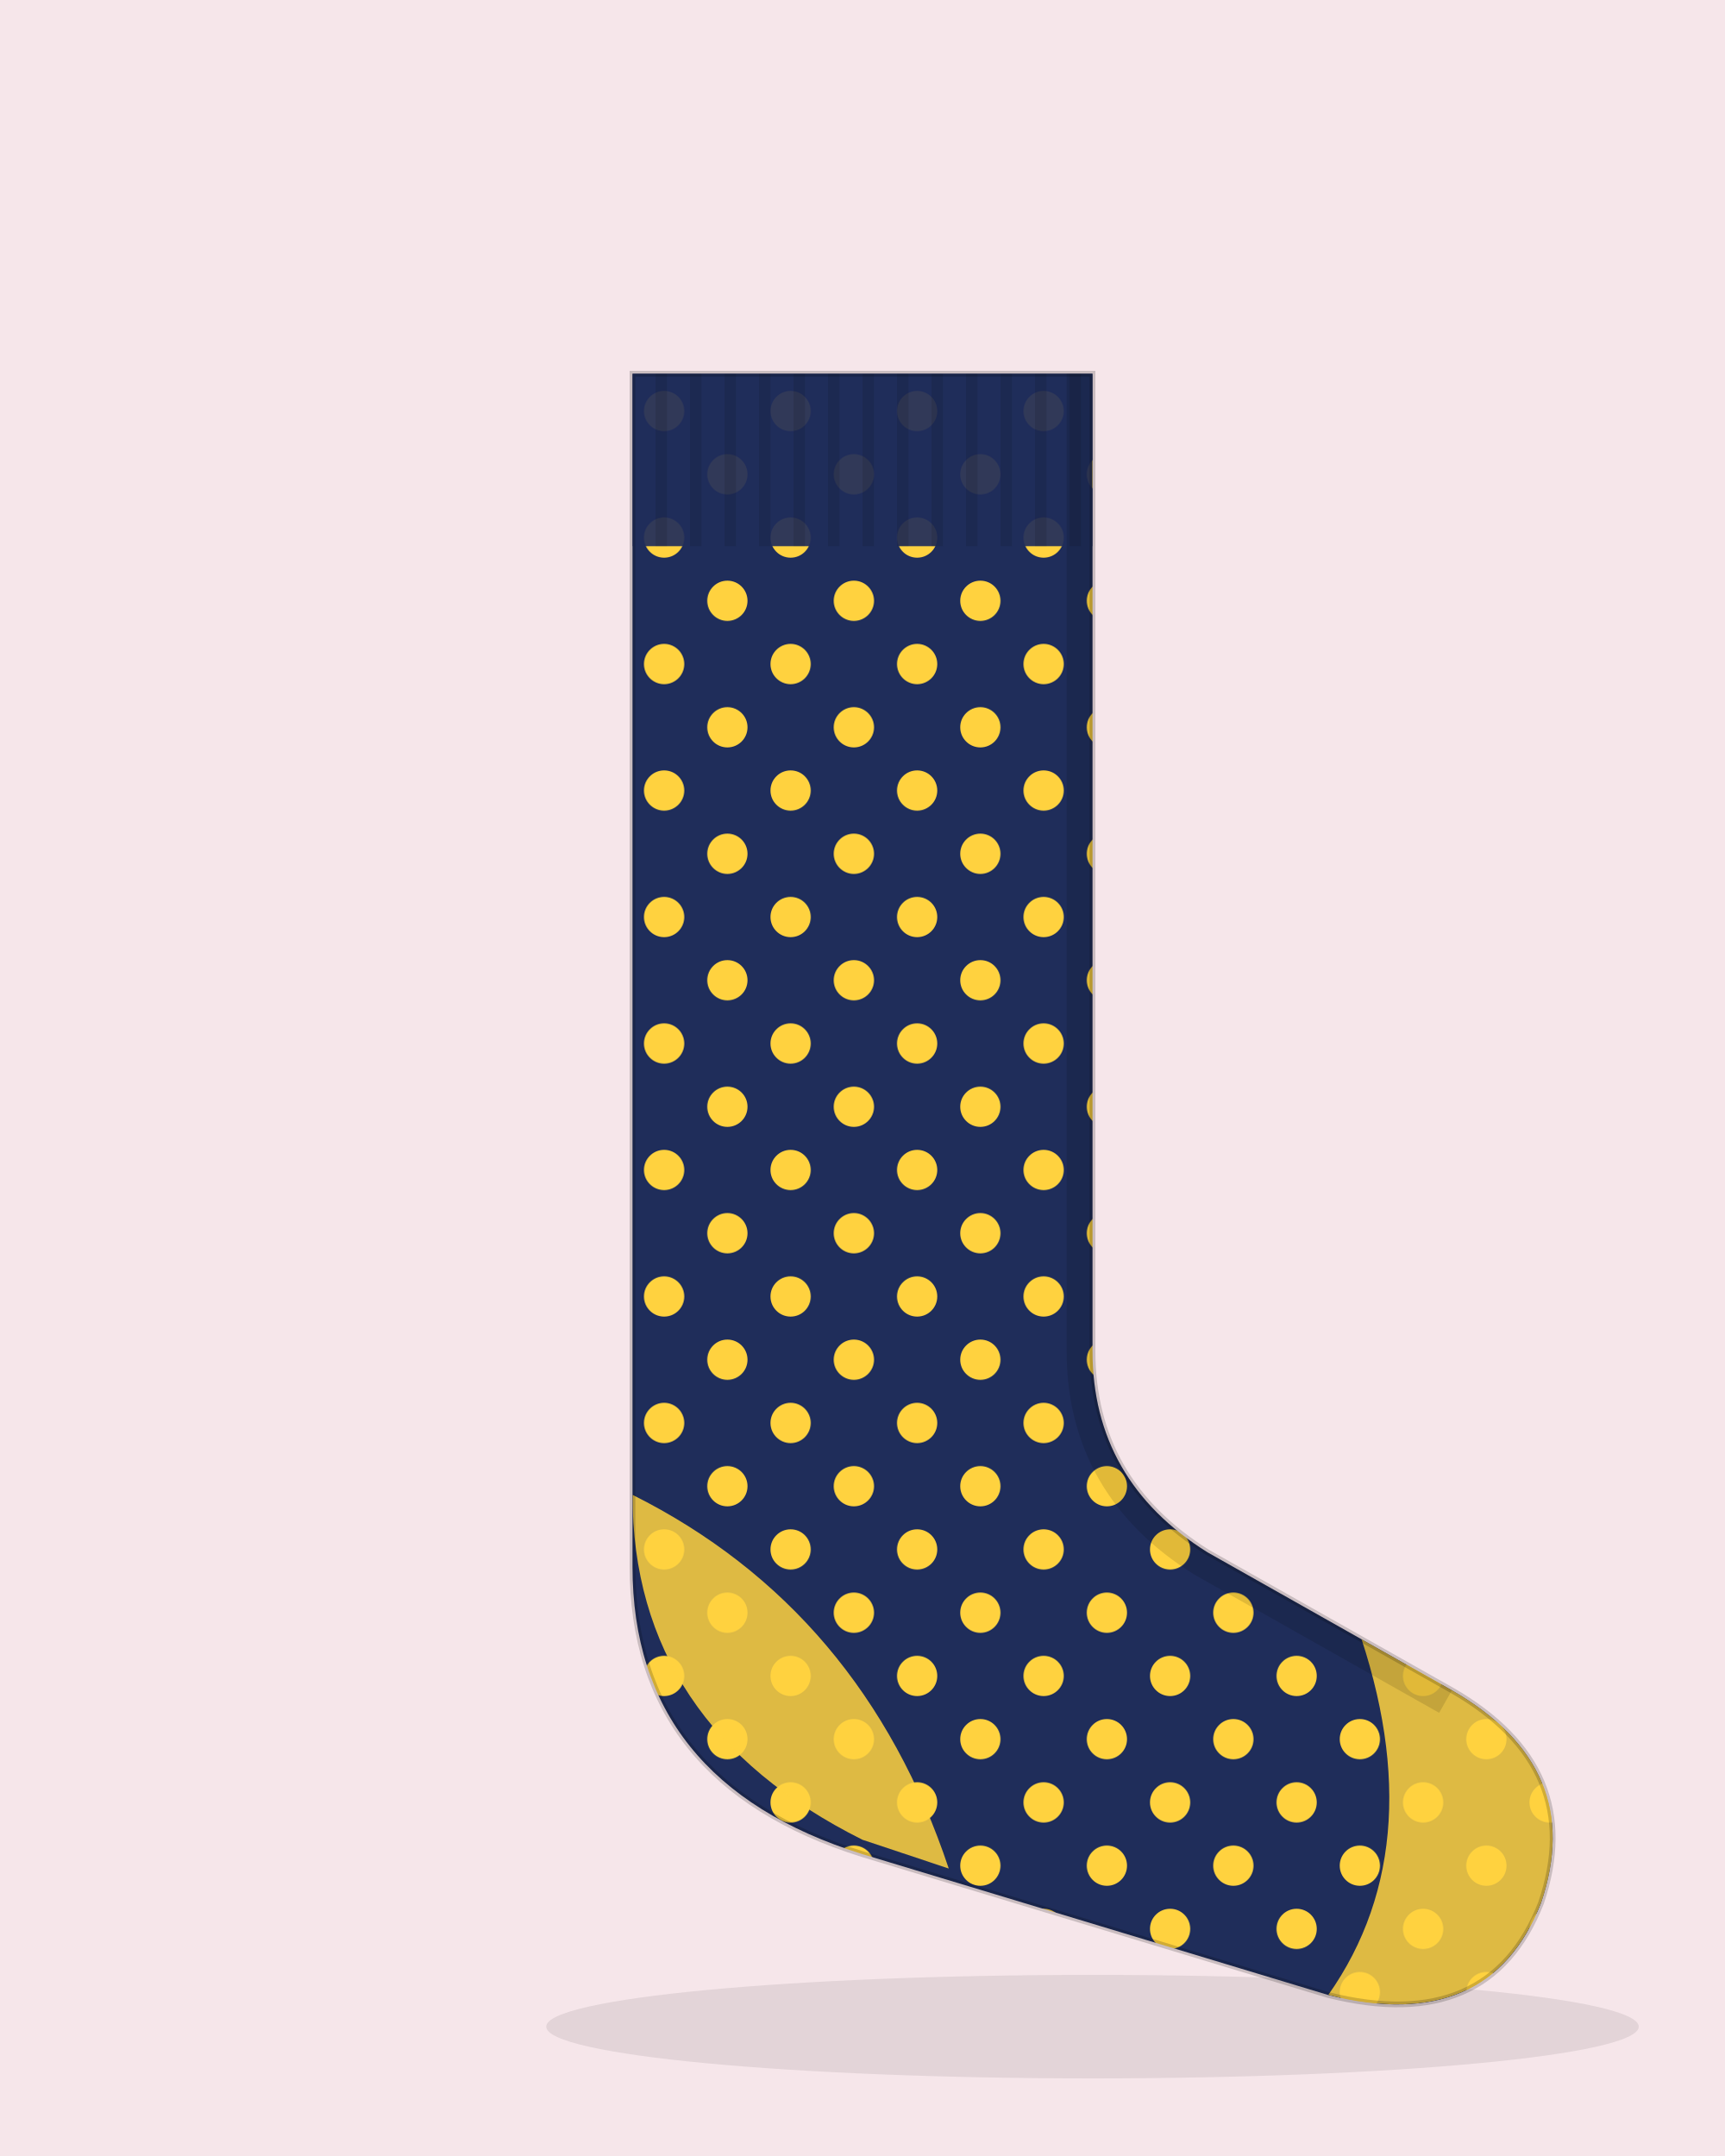
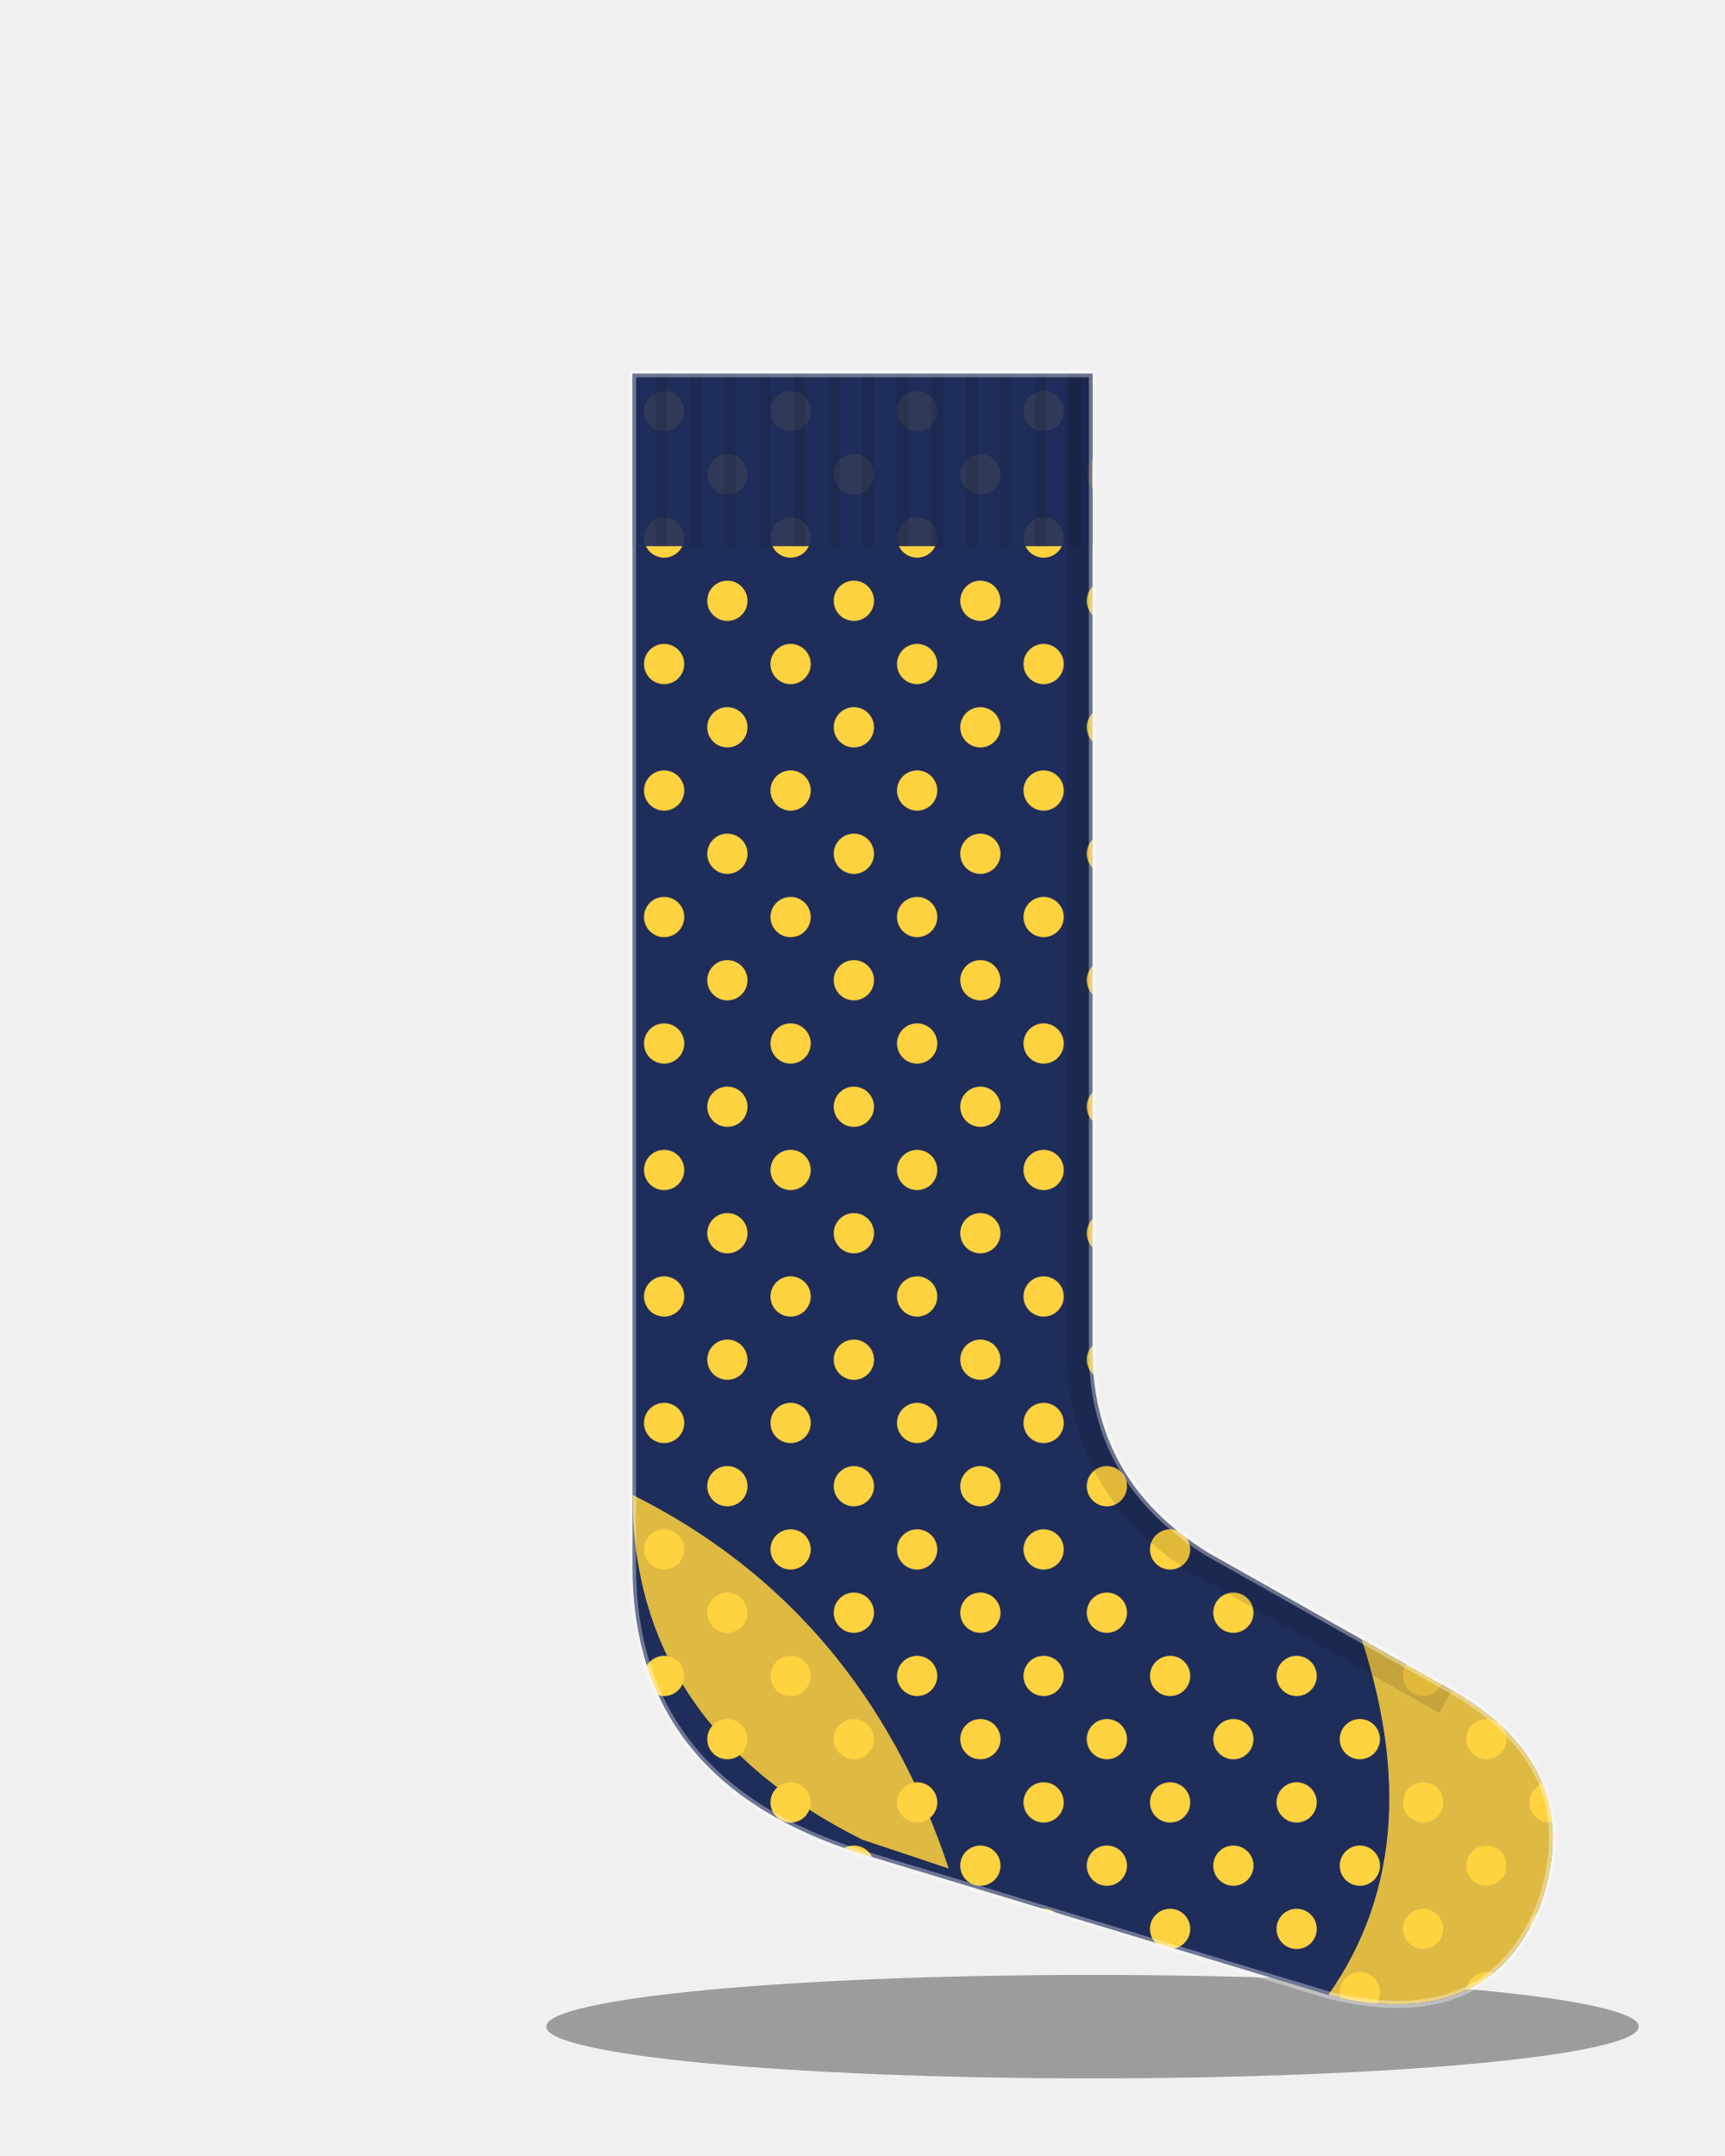
<svg xmlns="http://www.w3.org/2000/svg" viewBox="0 0 600 750" width="600" height="750">
-   <rect width="600" height="750" fill="#f6e6ea" />
-   <ellipse cx="380" cy="705" rx="190" ry="18" fill="#000" opacity="0.08" />
+   <ellipse cx="380" cy="705" rx="190" ry="18" fill="#000" opacity="0.35" />
  <defs>
    <pattern id="a-p" width="44" height="44" patternUnits="userSpaceOnUse">
      <rect width="44" height="44" fill="#1f2d5a" />
      <circle cx="11" cy="11" r="7" fill="#ffd23f" />
      <circle cx="33" cy="33" r="7" fill="#ffd23f" />
    </pattern>
    <clipPath id="a-clip">
      <path d="M220 130 L380 130 L380 470 Q380 515 420 540 L505 588 Q552 615 536 662 Q518 708 462 694 L300 645 Q220 620 220 545 Z" />
    </clipPath>
  </defs>
  <g>
    <path d="M220 130 L380 130 L380 470 Q380 515 420 540 L505 588 Q552 615 536 662 Q518 708 462 694 L300 645 Q220 620 220 545 Z" fill="url(#a-p)" />
    <g clip-path="url(#a-clip)">
      <rect x="220" y="130" width="160" height="60" fill="#1f2d5a" opacity="0.92" />
      <rect x="228" y="130" width="4" height="60" fill="#000" opacity="0.10" />
      <rect x="240" y="130" width="4" height="60" fill="#000" opacity="0.10" />
      <rect x="252" y="130" width="4" height="60" fill="#000" opacity="0.10" />
      <rect x="264" y="130" width="4" height="60" fill="#000" opacity="0.10" />
      <rect x="276" y="130" width="4" height="60" fill="#000" opacity="0.10" />
      <rect x="288" y="130" width="4" height="60" fill="#000" opacity="0.10" />
      <rect x="300" y="130" width="4" height="60" fill="#000" opacity="0.10" />
      <rect x="312" y="130" width="4" height="60" fill="#000" opacity="0.10" />
      <rect x="324" y="130" width="4" height="60" fill="#000" opacity="0.10" />
      <rect x="336" y="130" width="4" height="60" fill="#000" opacity="0.10" />
      <rect x="348" y="130" width="4" height="60" fill="#000" opacity="0.10" />
      <rect x="360" y="130" width="4" height="60" fill="#000" opacity="0.10" />
      <rect x="372" y="130" width="4" height="60" fill="#000" opacity="0.10" />
      <path d="M220 520 Q220 600 300 640 L330 650 Q300 560 220 520 Z" fill="#ffd23f" opacity="0.85" />
      <path d="M470 560 Q560 600 536 662 Q518 708 462 694 Q500 640 470 560 Z" fill="#ffd23f" opacity="0.85" />
      <path d="M380 130 L380 470 Q380 515 420 540 L505 588" fill="none" stroke="#000" stroke-opacity="0.12" stroke-width="18" />
    </g>
-     <path d="M220 130 L380 130 L380 470 Q380 515 420 540 L505 588 Q552 615 536 662 Q518 708 462 694 L300 645 Q220 620 220 545 Z" fill="none" stroke="#000" stroke-opacity="0.18" stroke-width="2" />
+     <path d="M220 130 L380 130 L380 470 Q380 515 420 540 L505 588 Q552 615 536 662 Q518 708 462 694 L300 645 Q220 620 220 545 Z" fill="none" stroke="#fff" stroke-opacity="0.35" stroke-width="2.5" />
  </g>
</svg>
